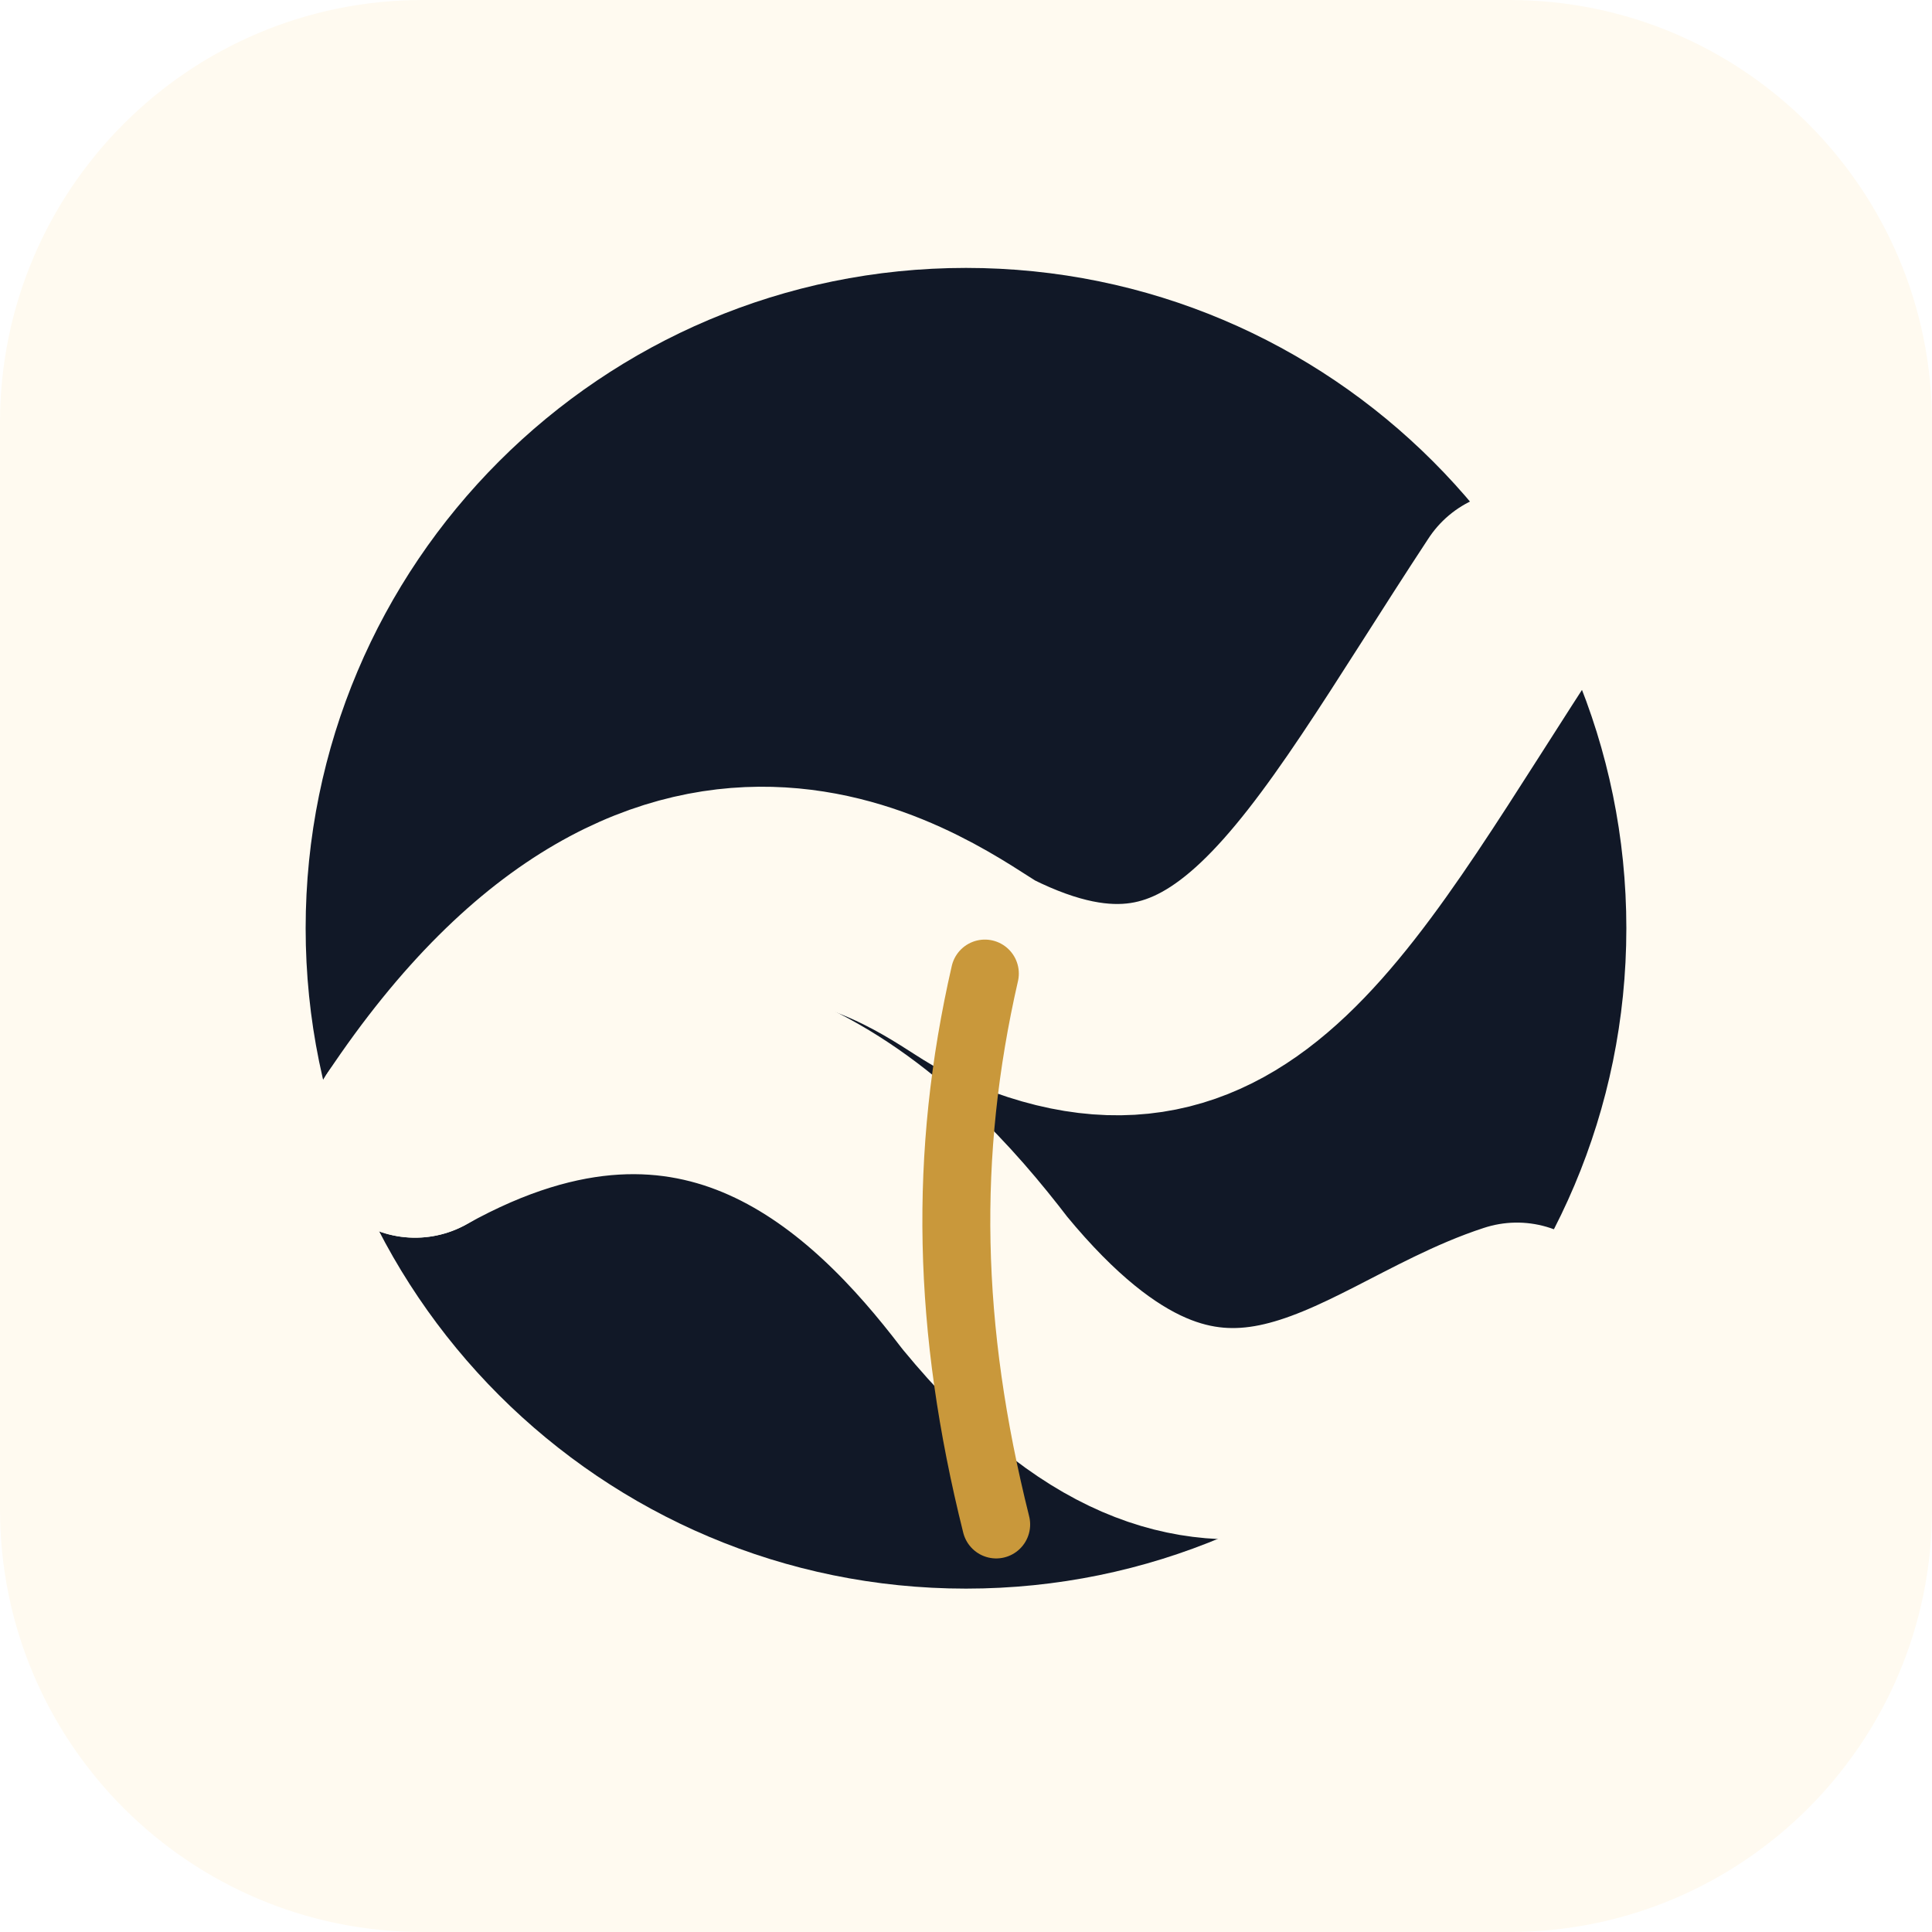
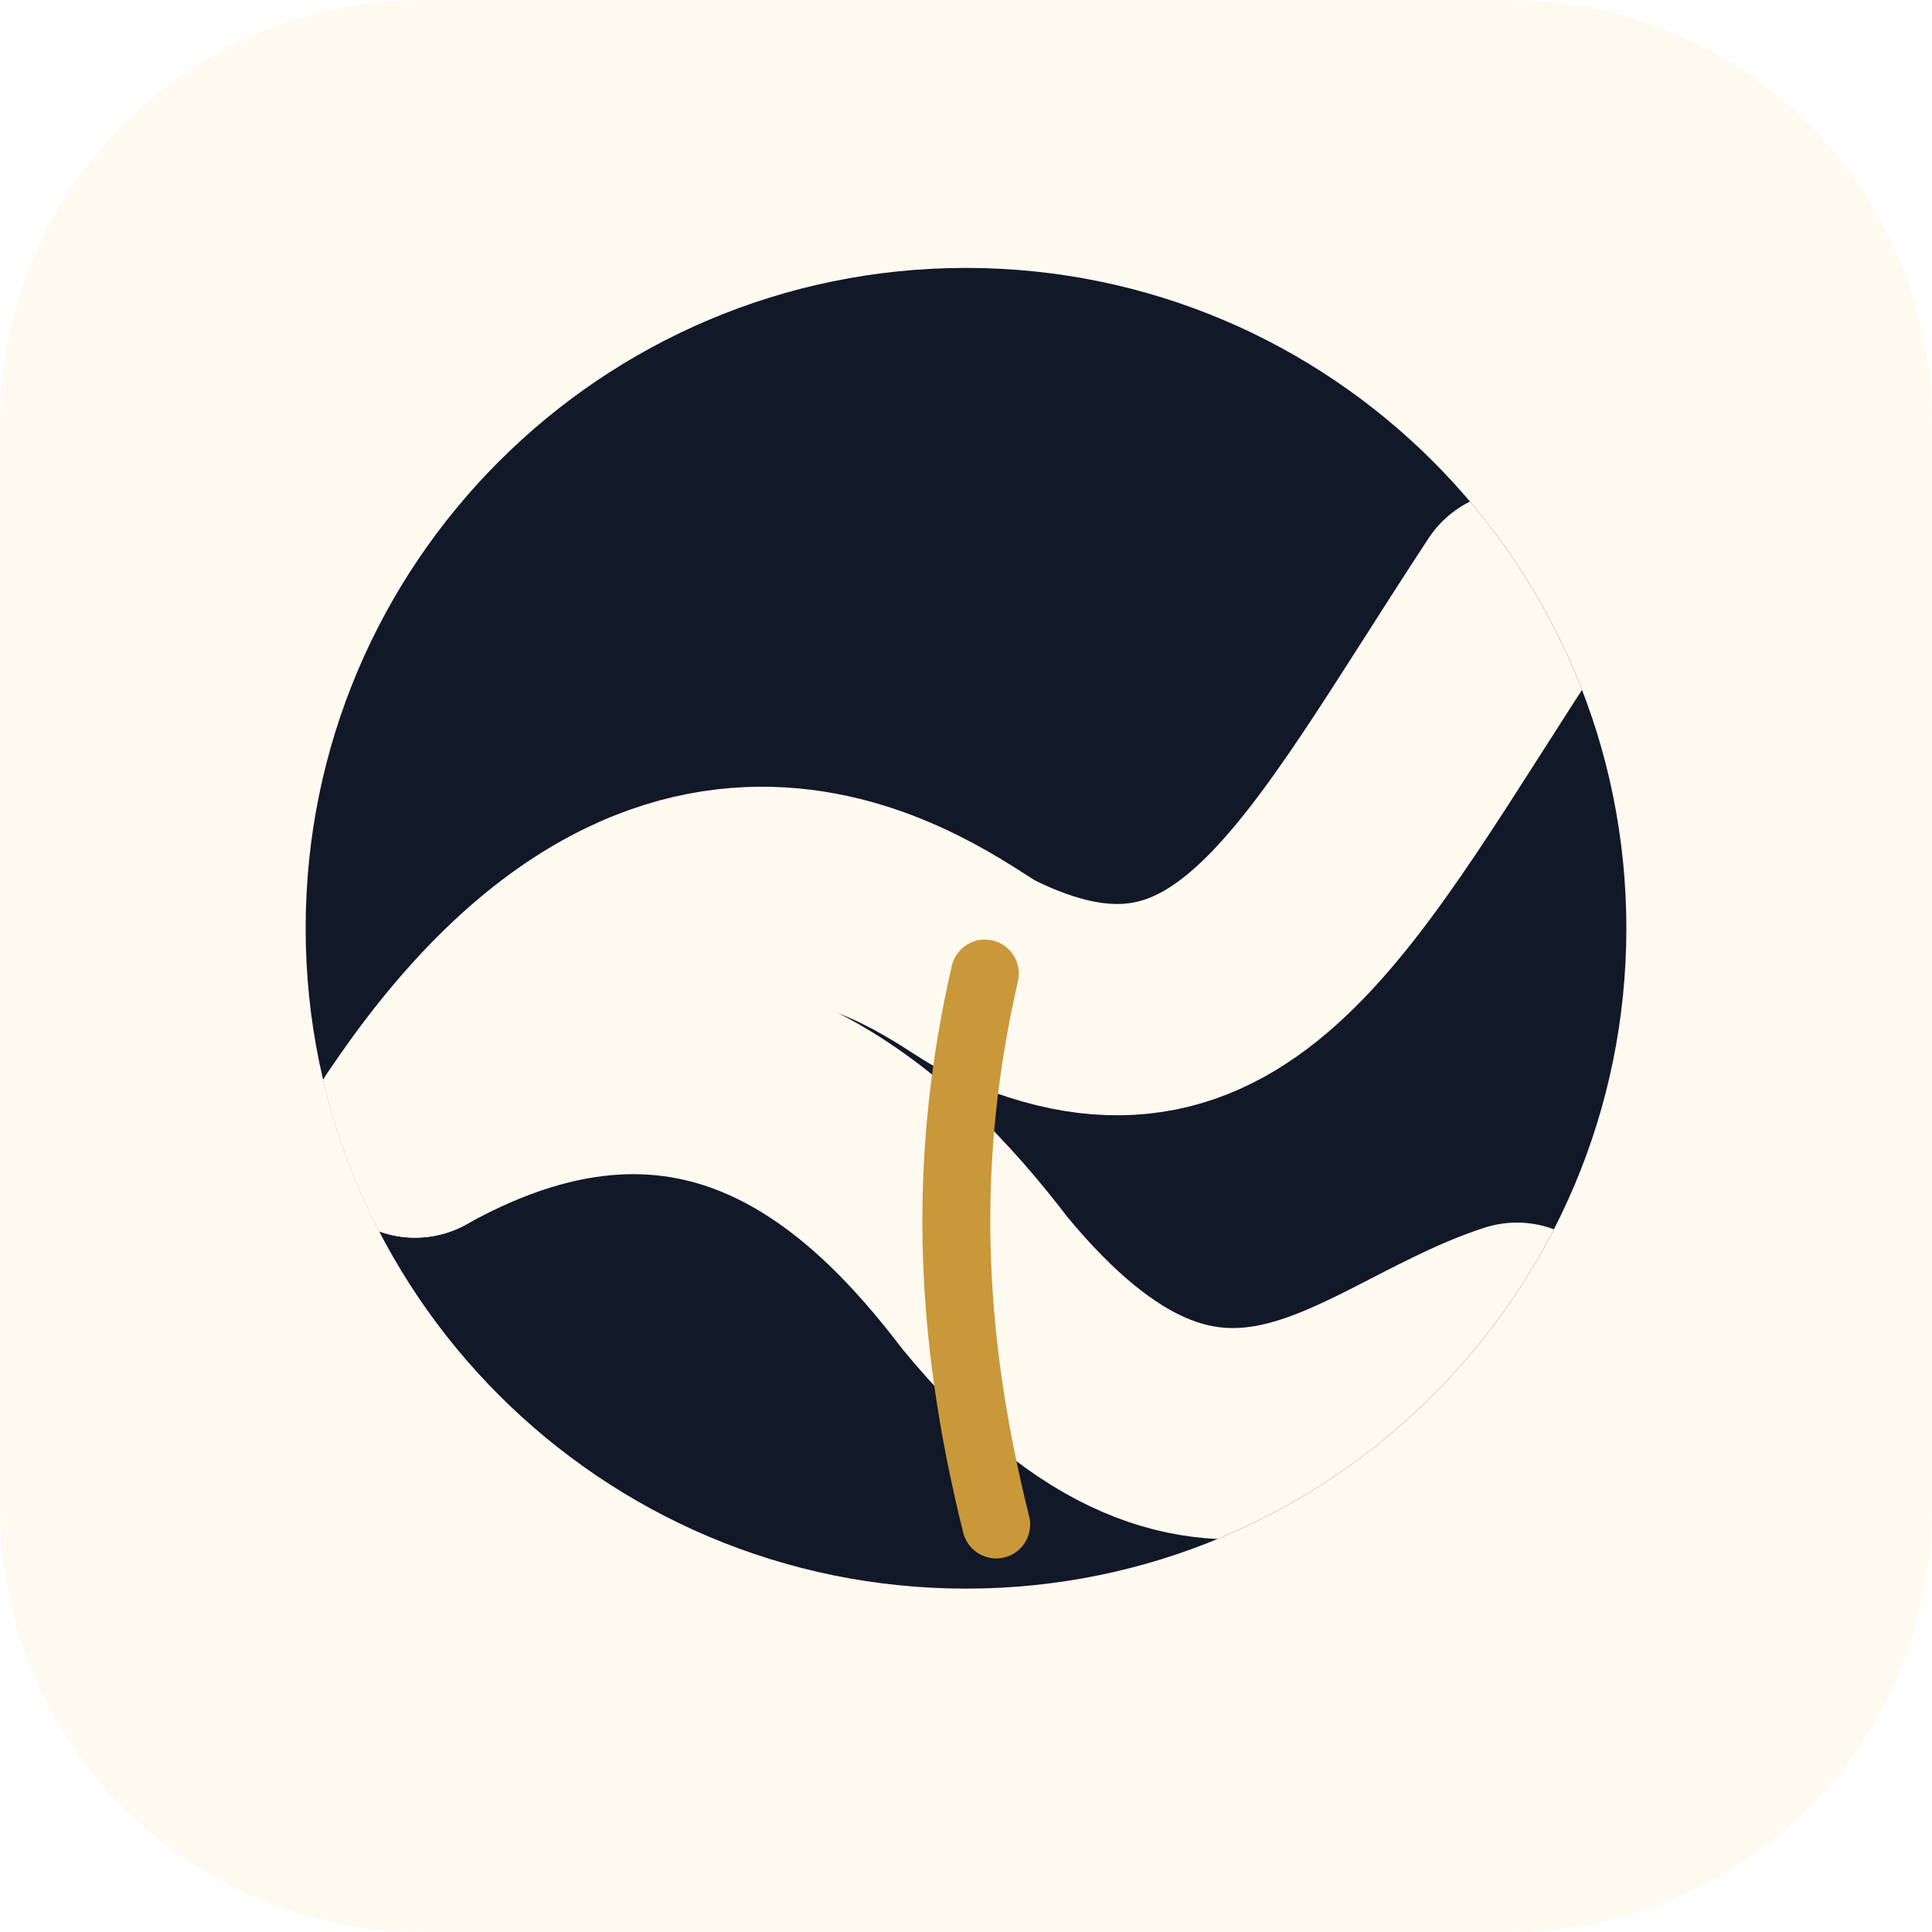
<svg xmlns="http://www.w3.org/2000/svg" viewBox="0 0 1024 1024">
+   <defs>
+     <clipPath id="world-boundary">
+       <circle cx="512" cy="492" r="350" />
+     </clipPath>
+   </defs>
  <rect width="1024" height="1024" rx="224" fill="#FFFAF0" />
  <circle cx="512" cy="492" r="350" fill="#111827" />
-   <path d="M220 600C360 390 494 500 522 516C654 582 704 468 804 316" fill="none" stroke="#FFFAF0" stroke-width="112" stroke-linecap="round" stroke-linejoin="round" />
-   <path d="M220 600C374 514 470 612 522 680C644 828 724 730 804 704" fill="none" stroke="#FFFAF0" stroke-width="112" stroke-linecap="round" stroke-linejoin="round" />
-   <path d="M522 516C500 612 502 704 528 808" fill="none" stroke="#C9983B" stroke-width="36" stroke-linecap="round" />
+   <g clip-path="url(#world-boundary)">
+     <path d="M220 600C360 390 494 500 522 516C654 582 704 468 804 316" fill="none" stroke="#FFFAF0" stroke-width="112" stroke-linecap="round" stroke-linejoin="round" />
+     <path d="M220 600C374 514 470 612 522 680C644 828 724 730 804 704" fill="none" stroke="#FFFAF0" stroke-width="112" stroke-linecap="round" stroke-linejoin="round" />
+     <path d="M522 516C500 612 502 704 528 808" fill="none" stroke="#C9983B" stroke-width="36" stroke-linecap="round" />
+   </g>
</svg>
